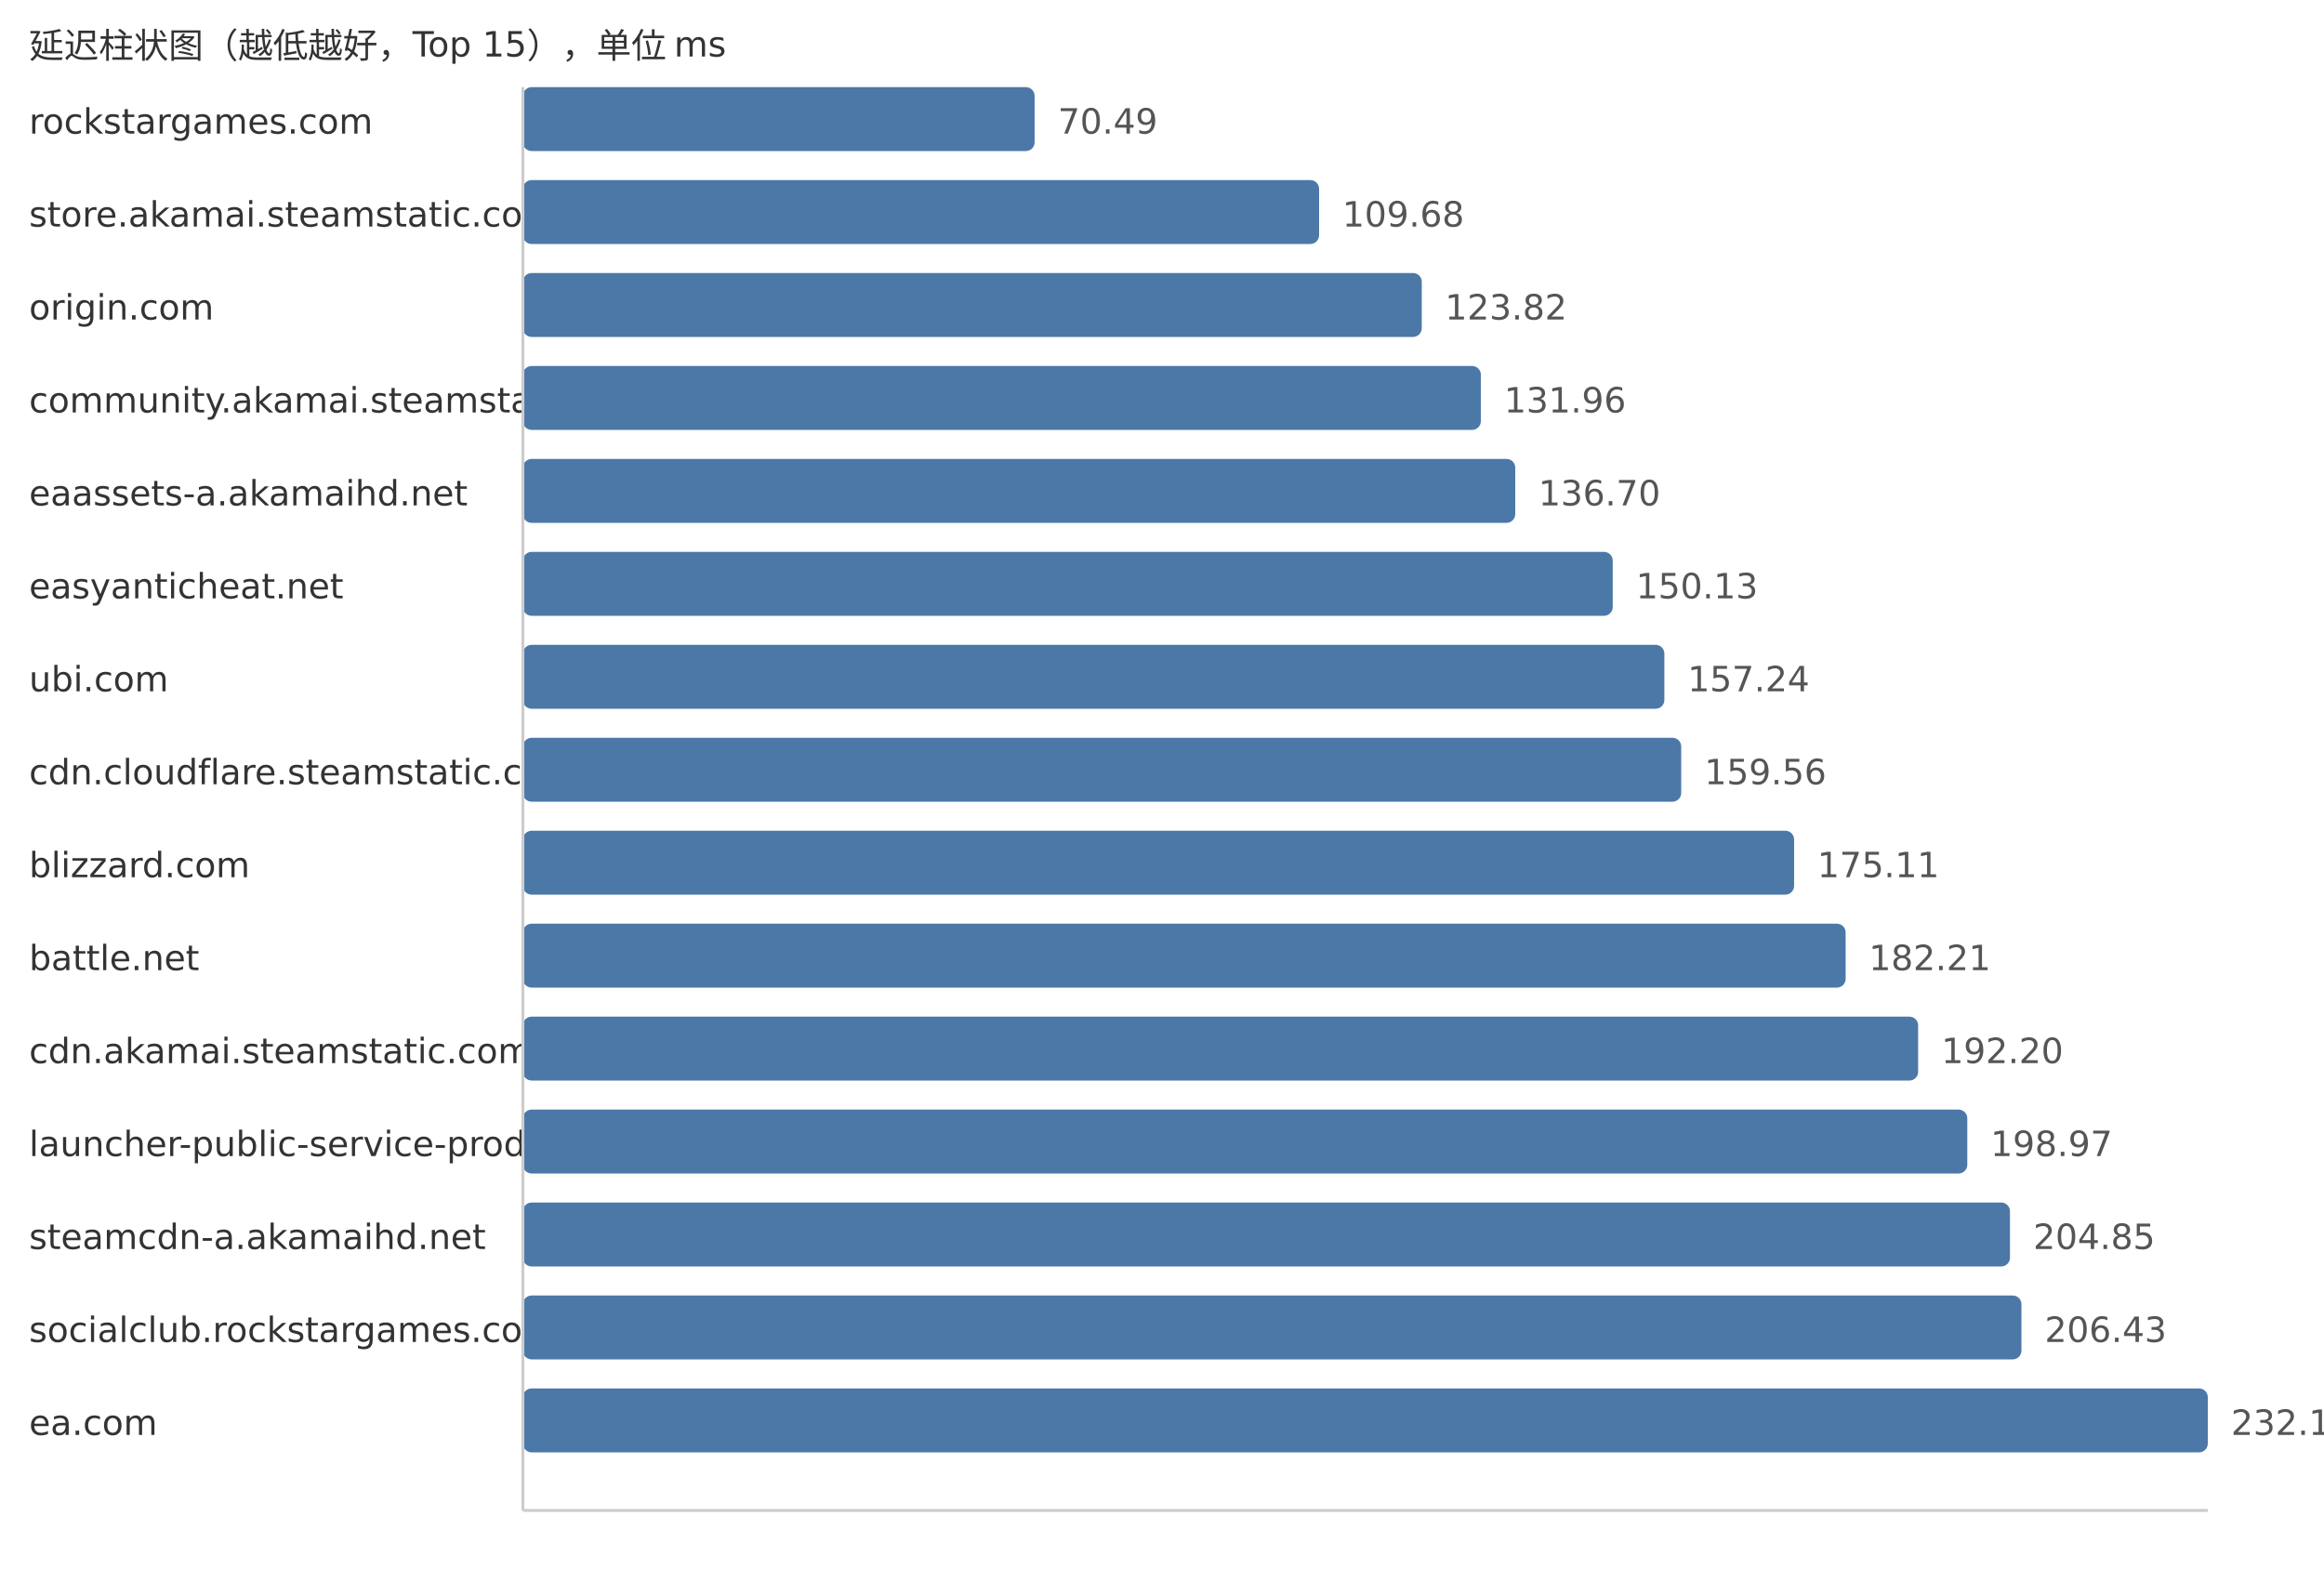
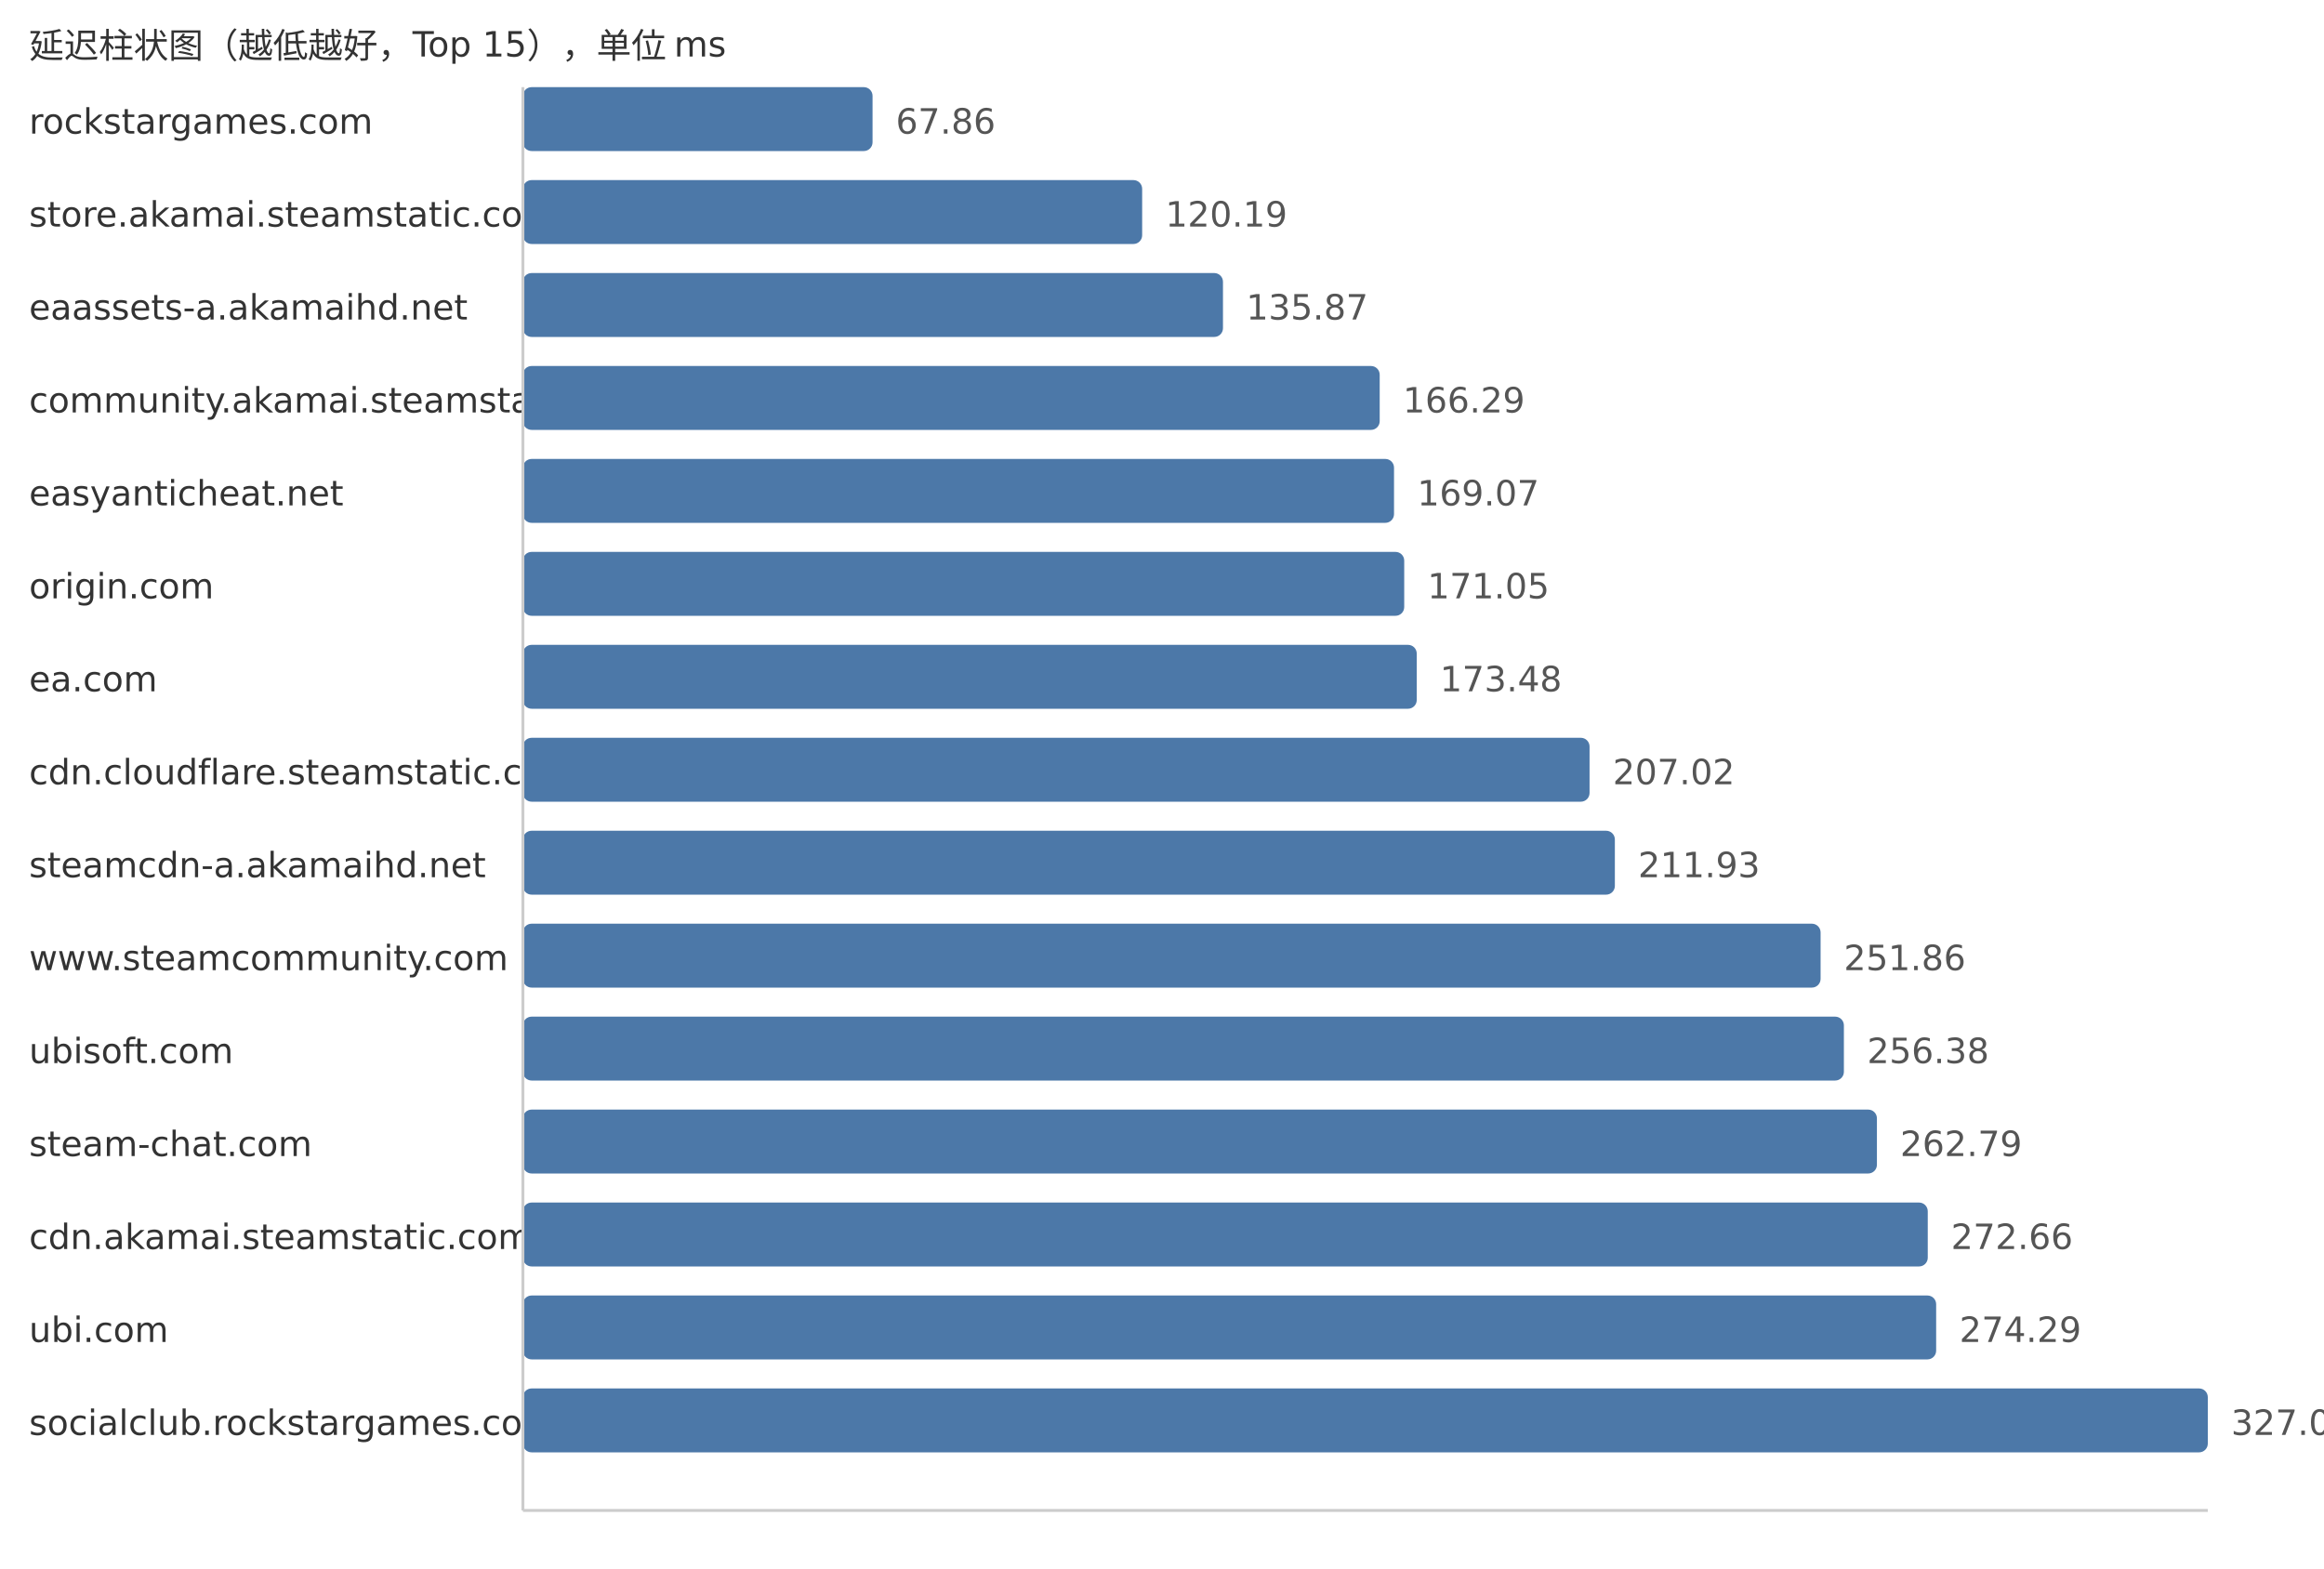
<svg xmlns="http://www.w3.org/2000/svg" width="800" height="540">
  <style> .label{font-family:DejaVu Sans,Verdana,Geneva,sans-serif;font-size:12px;fill:#333} .value{font-family:DejaVu Sans,Verdana,Geneva,sans-serif;font-size:12px;fill:#555} </style>
  <text x="10" y="20" class="label">延迟柱状图（越低越好，Top 15），单位 ms</text>
  <text x="10" y="46" class="label">rockstargames.com</text>
-   <rect x="180" y="30" width="176.15" height="22" fill="#4c78a8" rx="3" />
-   <text x="364.15" y="46" class="value">70.49</text>
+   <rect x="180" y="30" width="120.36" height="22" fill="#4c78a8" rx="3" />
+   <text x="308.36" y="46" class="value">67.86</text>
  <text x="10" y="78" class="label">store.akamai.steamstatic.com</text>
-   <rect x="180" y="62" width="274.08" height="22" fill="#4c78a8" rx="3" />
-   <text x="462.08" y="78" class="value">109.68</text>
-   <text x="10" y="110" class="label">origin.com</text>
-   <rect x="180" y="94" width="309.42" height="22" fill="#4c78a8" rx="3" />
-   <text x="497.42" y="110" class="value">123.82</text>
+   <rect x="180" y="62" width="213.17" height="22" fill="#4c78a8" rx="3" />
+   <text x="401.17" y="78" class="value">120.19</text>
+   <text x="10" y="110" class="label">eaassets-a.akamaihd.net</text>
+   <rect x="180" y="94" width="240.99" height="22" fill="#4c78a8" rx="3" />
+   <text x="428.99" y="110" class="value">135.87</text>
  <text x="10" y="142" class="label">community.akamai.steamstatic.com</text>
-   <rect x="180" y="126" width="329.76" height="22" fill="#4c78a8" rx="3" />
-   <text x="517.76" y="142" class="value">131.96</text>
-   <text x="10" y="174" class="label">eaassets-a.akamaihd.net</text>
-   <rect x="180" y="158" width="341.6" height="22" fill="#4c78a8" rx="3" />
-   <text x="529.6" y="174" class="value">136.70</text>
-   <text x="10" y="206" class="label">easyanticheat.net</text>
-   <rect x="180" y="190" width="375.16" height="22" fill="#4c78a8" rx="3" />
-   <text x="563.16" y="206" class="value">150.13</text>
-   <text x="10" y="238" class="label">ubi.com</text>
-   <rect x="180" y="222" width="392.93" height="22" fill="#4c78a8" rx="3" />
-   <text x="580.93" y="238" class="value">157.24</text>
+   <rect x="180" y="126" width="294.94" height="22" fill="#4c78a8" rx="3" />
+   <text x="482.94" y="142" class="value">166.29</text>
+   <text x="10" y="174" class="label">easyanticheat.net</text>
+   <rect x="180" y="158" width="299.87" height="22" fill="#4c78a8" rx="3" />
+   <text x="487.87" y="174" class="value">169.07</text>
+   <text x="10" y="206" class="label">origin.com</text>
+   <rect x="180" y="190" width="303.38" height="22" fill="#4c78a8" rx="3" />
+   <text x="491.38" y="206" class="value">171.05</text>
+   <text x="10" y="238" class="label">ea.com</text>
+   <rect x="180" y="222" width="307.69" height="22" fill="#4c78a8" rx="3" />
+   <text x="495.69" y="238" class="value">173.48</text>
  <text x="10" y="270" class="label">cdn.cloudflare.steamstatic.com</text>
-   <rect x="180" y="254" width="398.73" height="22" fill="#4c78a8" rx="3" />
-   <text x="586.73" y="270" class="value">159.56</text>
-   <text x="10" y="302" class="label">blizzard.com</text>
-   <rect x="180" y="286" width="437.59" height="22" fill="#4c78a8" rx="3" />
-   <text x="625.59" y="302" class="value">175.11</text>
-   <text x="10" y="334" class="label">battle.net</text>
-   <rect x="180" y="318" width="455.33" height="22" fill="#4c78a8" rx="3" />
-   <text x="643.33" y="334" class="value">182.21</text>
-   <text x="10" y="366" class="label">cdn.akamai.steamstatic.com</text>
-   <rect x="180" y="350" width="480.29" height="22" fill="#4c78a8" rx="3" />
-   <text x="668.29" y="366" class="value">192.20</text>
-   <text x="10" y="398" class="label">launcher-public-service-prod06.ol.epicgames.com</text>
-   <rect x="180" y="382" width="497.21" height="22" fill="#4c78a8" rx="3" />
-   <text x="685.21" y="398" class="value">198.97</text>
-   <text x="10" y="430" class="label">steamcdn-a.akamaihd.net</text>
-   <rect x="180" y="414" width="511.9" height="22" fill="#4c78a8" rx="3" />
-   <text x="699.9" y="430" class="value">204.85</text>
-   <text x="10" y="462" class="label">socialclub.rockstargames.com</text>
-   <rect x="180" y="446" width="515.85" height="22" fill="#4c78a8" rx="3" />
-   <text x="703.85" y="462" class="value">206.43</text>
-   <text x="10" y="494" class="label">ea.com</text>
+   <rect x="180" y="254" width="367.18" height="22" fill="#4c78a8" rx="3" />
+   <text x="555.18" y="270" class="value">207.02</text>
+   <text x="10" y="302" class="label">steamcdn-a.akamaihd.net</text>
+   <rect x="180" y="286" width="375.89" height="22" fill="#4c78a8" rx="3" />
+   <text x="563.89" y="302" class="value">211.93</text>
+   <text x="10" y="334" class="label">www.steamcommunity.com</text>
+   <rect x="180" y="318" width="446.71" height="22" fill="#4c78a8" rx="3" />
+   <text x="634.71" y="334" class="value">251.86</text>
+   <text x="10" y="366" class="label">ubisoft.com</text>
+   <rect x="180" y="350" width="454.73" height="22" fill="#4c78a8" rx="3" />
+   <text x="642.73" y="366" class="value">256.38</text>
+   <text x="10" y="398" class="label">steam-chat.com</text>
+   <rect x="180" y="382" width="466.1" height="22" fill="#4c78a8" rx="3" />
+   <text x="654.1" y="398" class="value">262.79</text>
+   <text x="10" y="430" class="label">cdn.akamai.steamstatic.com</text>
+   <rect x="180" y="414" width="483.6" height="22" fill="#4c78a8" rx="3" />
+   <text x="671.6" y="430" class="value">272.66</text>
+   <text x="10" y="462" class="label">ubi.com</text>
+   <rect x="180" y="446" width="486.49" height="22" fill="#4c78a8" rx="3" />
+   <text x="674.49" y="462" class="value">274.29</text>
+   <text x="10" y="494" class="label">socialclub.rockstargames.com</text>
  <rect x="180" y="478" width="580.0" height="22" fill="#4c78a8" rx="3" />
-   <text x="768.0" y="494" class="value">232.10</text>
+   <text x="768.0" y="494" class="value">327.01</text>
  <line x1="180" y1="30" x2="180" y2="520" stroke="#ccc" />
  <line x1="180" y1="520" x2="760" y2="520" stroke="#ccc" />
</svg>
